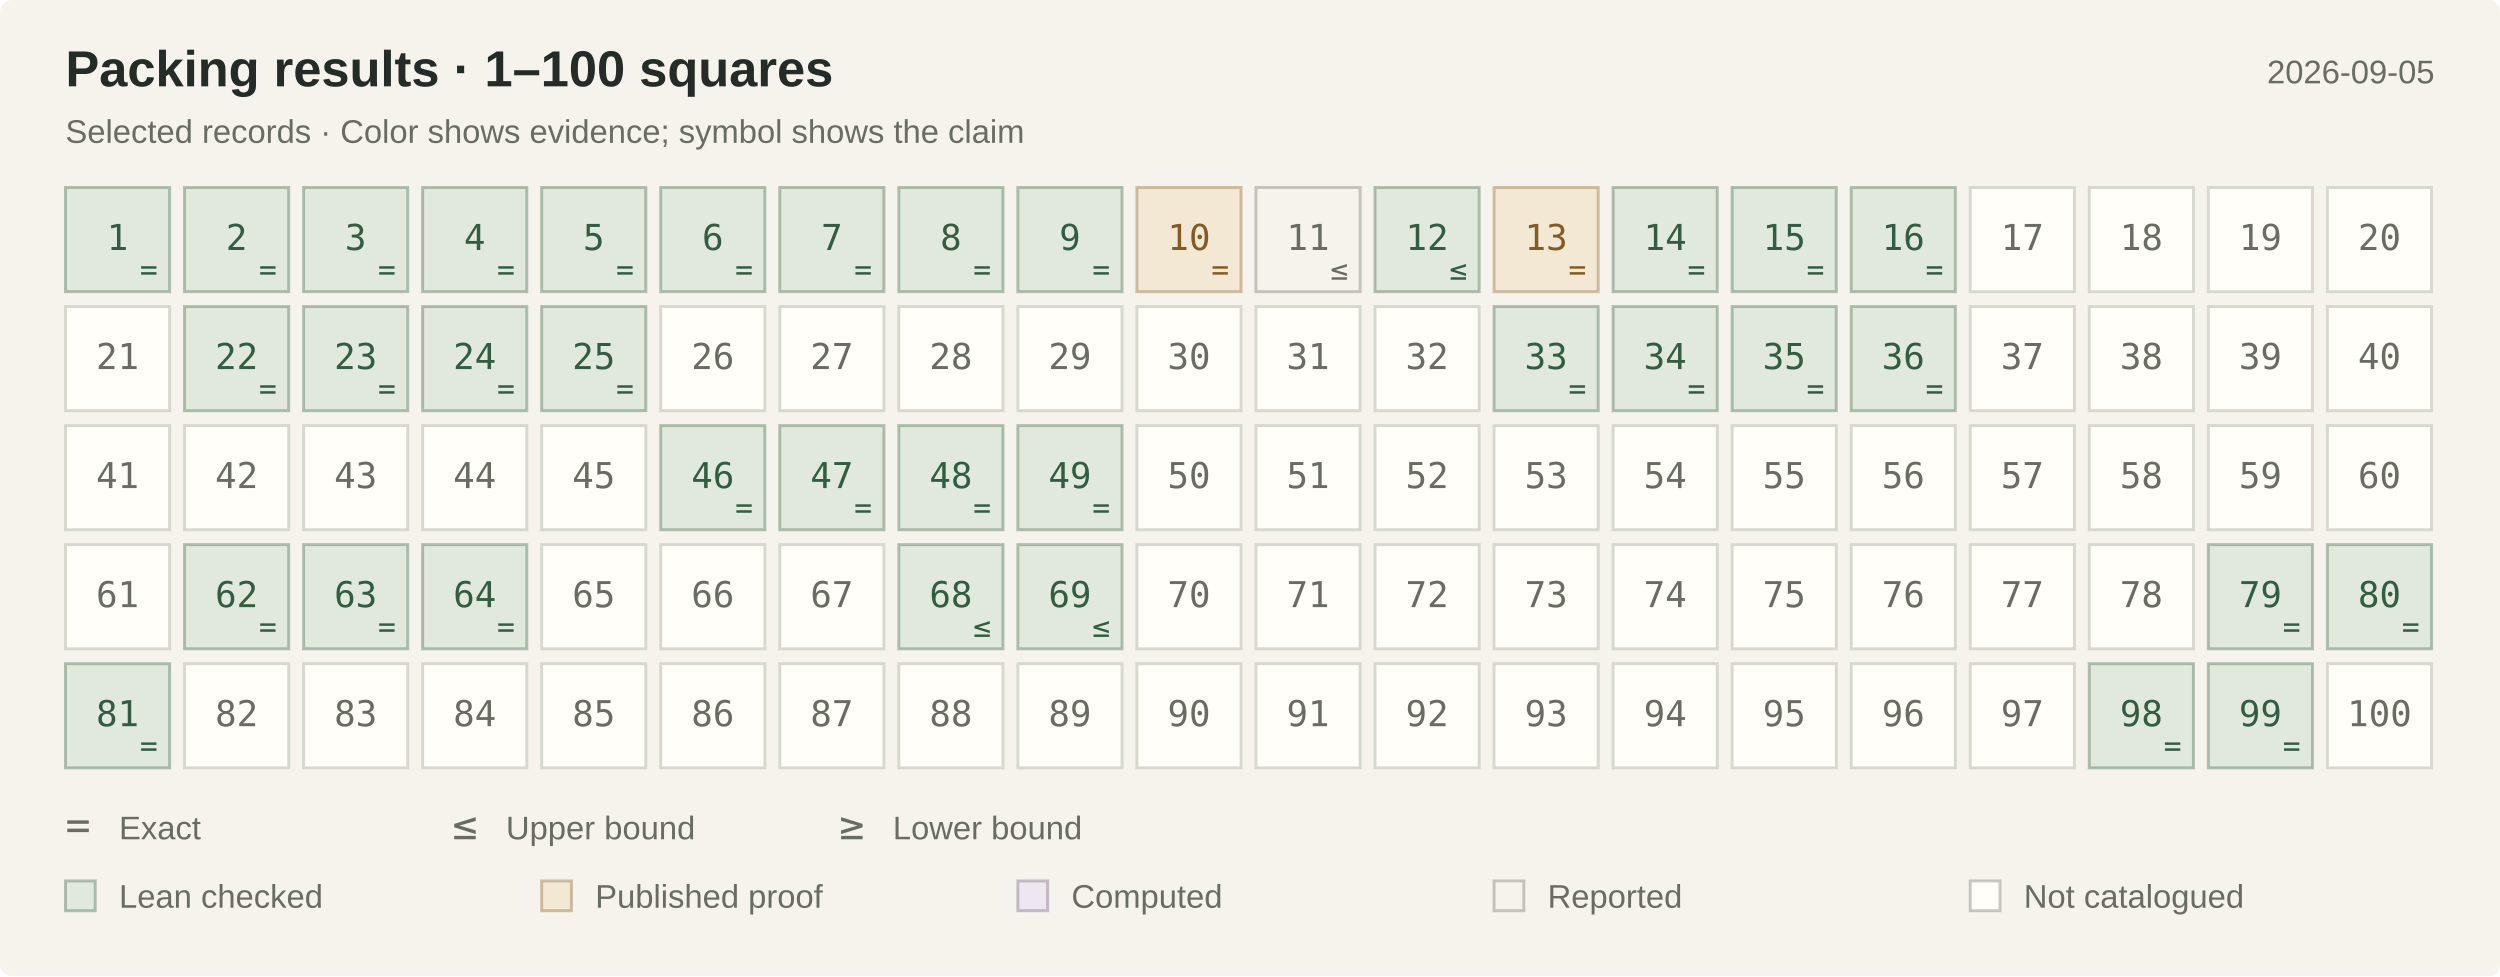
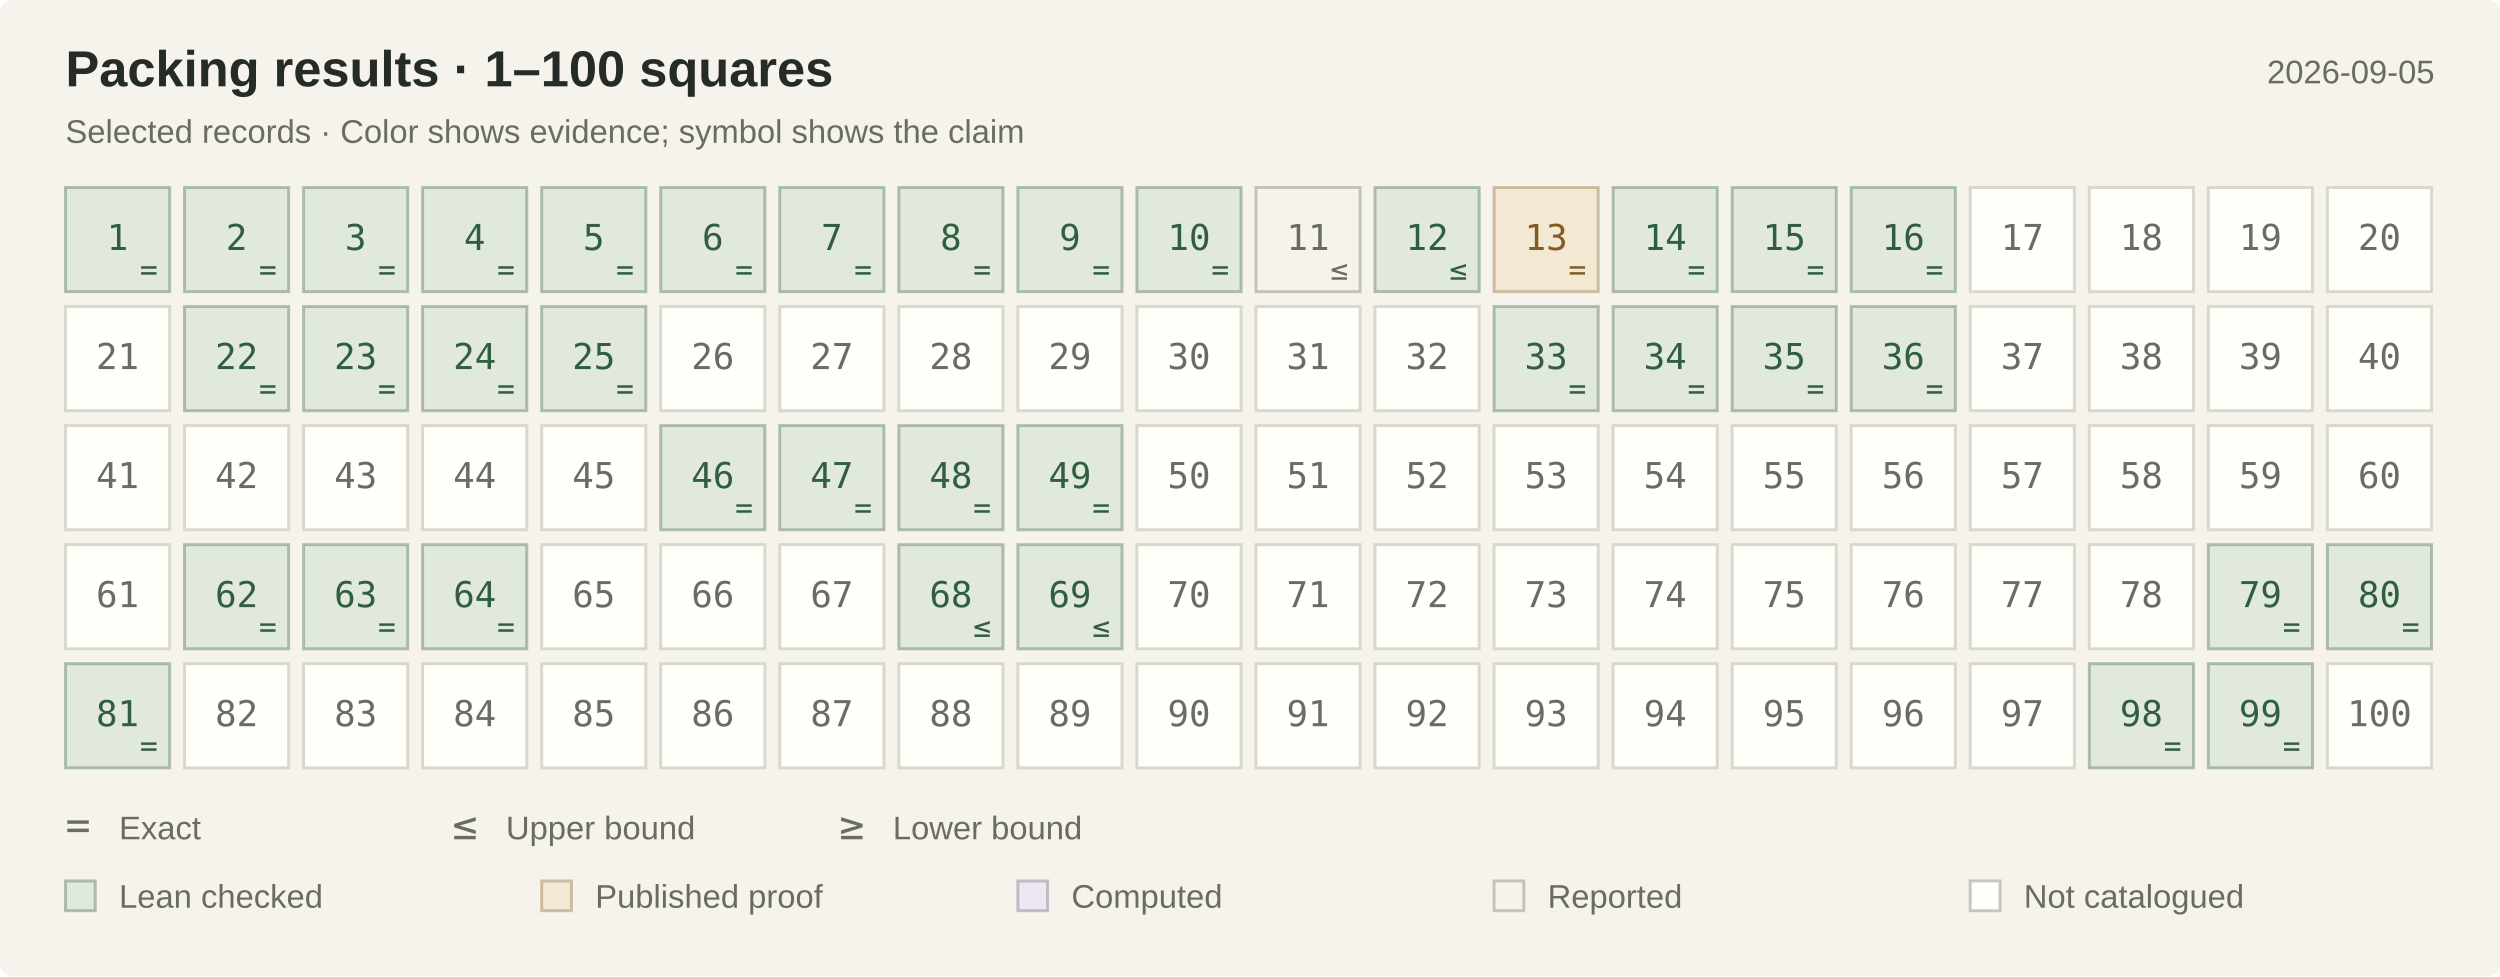
<svg xmlns="http://www.w3.org/2000/svg" viewBox="0 0 840 328" width="840" height="328" role="img" aria-labelledby="coverage-title coverage-description">
  <rect width="840" height="328" rx="4" fill="#f5f3ec" />
  <g font-family="Arial, sans-serif" fill="#686c62">
    <text x="22" y="29" font-size="17" font-weight="600" fill="#252b27">Packing results · 1–100 squares</text>
    <text x="818" y="28" text-anchor="end" font-size="11">2026-09-05</text>
    <text x="22" y="48" font-size="11">Selected records · Color shows evidence; symbol shows the claim</text>
    <g data-n="1" transform="translate(22, 63)" font-family="Consolas, monospace">
      <rect width="35" height="35" fill="#e1e9dc" stroke="#315d40" stroke-opacity="0.35" />
      <text x="17.5" y="21" text-anchor="middle" font-size="12" fill="#315d40">1</text>
      <text x="31" y="31" text-anchor="end" font-size="10" fill="#315d40">=</text>
    </g>
    <g data-n="2" transform="translate(62, 63)" font-family="Consolas, monospace">
      <rect width="35" height="35" fill="#e1e9dc" stroke="#315d40" stroke-opacity="0.35" />
      <text x="17.5" y="21" text-anchor="middle" font-size="12" fill="#315d40">2</text>
      <text x="31" y="31" text-anchor="end" font-size="10" fill="#315d40">=</text>
    </g>
    <g data-n="3" transform="translate(102, 63)" font-family="Consolas, monospace">
      <rect width="35" height="35" fill="#e1e9dc" stroke="#315d40" stroke-opacity="0.35" />
      <text x="17.5" y="21" text-anchor="middle" font-size="12" fill="#315d40">3</text>
      <text x="31" y="31" text-anchor="end" font-size="10" fill="#315d40">=</text>
    </g>
    <g data-n="4" transform="translate(142, 63)" font-family="Consolas, monospace">
      <rect width="35" height="35" fill="#e1e9dc" stroke="#315d40" stroke-opacity="0.35" />
      <text x="17.5" y="21" text-anchor="middle" font-size="12" fill="#315d40">4</text>
      <text x="31" y="31" text-anchor="end" font-size="10" fill="#315d40">=</text>
    </g>
    <g data-n="5" transform="translate(182, 63)" font-family="Consolas, monospace">
      <rect width="35" height="35" fill="#e1e9dc" stroke="#315d40" stroke-opacity="0.35" />
      <text x="17.5" y="21" text-anchor="middle" font-size="12" fill="#315d40">5</text>
      <text x="31" y="31" text-anchor="end" font-size="10" fill="#315d40">=</text>
    </g>
    <g data-n="6" transform="translate(222, 63)" font-family="Consolas, monospace">
      <rect width="35" height="35" fill="#e1e9dc" stroke="#315d40" stroke-opacity="0.35" />
      <text x="17.5" y="21" text-anchor="middle" font-size="12" fill="#315d40">6</text>
      <text x="31" y="31" text-anchor="end" font-size="10" fill="#315d40">=</text>
    </g>
    <g data-n="7" transform="translate(262, 63)" font-family="Consolas, monospace">
      <rect width="35" height="35" fill="#e1e9dc" stroke="#315d40" stroke-opacity="0.35" />
      <text x="17.5" y="21" text-anchor="middle" font-size="12" fill="#315d40">7</text>
      <text x="31" y="31" text-anchor="end" font-size="10" fill="#315d40">=</text>
    </g>
    <g data-n="8" transform="translate(302, 63)" font-family="Consolas, monospace">
      <rect width="35" height="35" fill="#e1e9dc" stroke="#315d40" stroke-opacity="0.35" />
      <text x="17.5" y="21" text-anchor="middle" font-size="12" fill="#315d40">8</text>
      <text x="31" y="31" text-anchor="end" font-size="10" fill="#315d40">=</text>
    </g>
    <g data-n="9" transform="translate(342, 63)" font-family="Consolas, monospace">
      <rect width="35" height="35" fill="#e1e9dc" stroke="#315d40" stroke-opacity="0.35" />
      <text x="17.5" y="21" text-anchor="middle" font-size="12" fill="#315d40">9</text>
      <text x="31" y="31" text-anchor="end" font-size="10" fill="#315d40">=</text>
    </g>
    <g data-n="10" transform="translate(382, 63)" font-family="Consolas, monospace">
-       <rect width="35" height="35" fill="#f3e8d4" stroke="#835c23" stroke-opacity="0.35" />
-       <text x="17.5" y="21" text-anchor="middle" font-size="12" fill="#835c23">10</text>
-       <text x="31" y="31" text-anchor="end" font-size="10" fill="#835c23">=</text>
+       <rect width="35" height="35" fill="#e1e9dc" stroke="#315d40" stroke-opacity="0.35" />
+       <text x="17.5" y="21" text-anchor="middle" font-size="12" fill="#315d40">10</text>
+       <text x="31" y="31" text-anchor="end" font-size="10" fill="#315d40">=</text>
    </g>
    <g data-n="11" transform="translate(422, 63)" font-family="Consolas, monospace">
      <rect width="35" height="35" fill="#f5f3ec" stroke="#686c62" stroke-opacity="0.35" />
      <text x="17.5" y="21" text-anchor="middle" font-size="12" fill="#686c62">11</text>
      <text x="31" y="31" text-anchor="end" font-size="10" fill="#686c62">≤</text>
    </g>
    <g data-n="12" transform="translate(462, 63)" font-family="Consolas, monospace">
      <rect width="35" height="35" fill="#e1e9dc" stroke="#315d40" stroke-opacity="0.35" />
      <text x="17.5" y="21" text-anchor="middle" font-size="12" fill="#315d40">12</text>
      <text x="31" y="31" text-anchor="end" font-size="10" fill="#315d40">≤</text>
    </g>
    <g data-n="13" transform="translate(502, 63)" font-family="Consolas, monospace">
      <rect width="35" height="35" fill="#f3e8d4" stroke="#835c23" stroke-opacity="0.35" />
      <text x="17.5" y="21" text-anchor="middle" font-size="12" fill="#835c23">13</text>
      <text x="31" y="31" text-anchor="end" font-size="10" fill="#835c23">=</text>
    </g>
    <g data-n="14" transform="translate(542, 63)" font-family="Consolas, monospace">
      <rect width="35" height="35" fill="#e1e9dc" stroke="#315d40" stroke-opacity="0.35" />
      <text x="17.5" y="21" text-anchor="middle" font-size="12" fill="#315d40">14</text>
      <text x="31" y="31" text-anchor="end" font-size="10" fill="#315d40">=</text>
    </g>
    <g data-n="15" transform="translate(582, 63)" font-family="Consolas, monospace">
      <rect width="35" height="35" fill="#e1e9dc" stroke="#315d40" stroke-opacity="0.35" />
      <text x="17.5" y="21" text-anchor="middle" font-size="12" fill="#315d40">15</text>
      <text x="31" y="31" text-anchor="end" font-size="10" fill="#315d40">=</text>
    </g>
    <g data-n="16" transform="translate(622, 63)" font-family="Consolas, monospace">
      <rect width="35" height="35" fill="#e1e9dc" stroke="#315d40" stroke-opacity="0.35" />
      <text x="17.5" y="21" text-anchor="middle" font-size="12" fill="#315d40">16</text>
      <text x="31" y="31" text-anchor="end" font-size="10" fill="#315d40">=</text>
    </g>
    <g data-n="17" transform="translate(662, 63)" font-family="Consolas, monospace">
      <rect width="35" height="35" fill="#fffef9" stroke="#d8d9ce" stroke-opacity="1" />
      <text x="17.5" y="21" text-anchor="middle" font-size="12" fill="#686c62">17</text>
    </g>
    <g data-n="18" transform="translate(702, 63)" font-family="Consolas, monospace">
      <rect width="35" height="35" fill="#fffef9" stroke="#d8d9ce" stroke-opacity="1" />
      <text x="17.5" y="21" text-anchor="middle" font-size="12" fill="#686c62">18</text>
    </g>
    <g data-n="19" transform="translate(742, 63)" font-family="Consolas, monospace">
      <rect width="35" height="35" fill="#fffef9" stroke="#d8d9ce" stroke-opacity="1" />
      <text x="17.5" y="21" text-anchor="middle" font-size="12" fill="#686c62">19</text>
    </g>
    <g data-n="20" transform="translate(782, 63)" font-family="Consolas, monospace">
      <rect width="35" height="35" fill="#fffef9" stroke="#d8d9ce" stroke-opacity="1" />
      <text x="17.5" y="21" text-anchor="middle" font-size="12" fill="#686c62">20</text>
    </g>
    <g data-n="21" transform="translate(22, 103)" font-family="Consolas, monospace">
      <rect width="35" height="35" fill="#fffef9" stroke="#d8d9ce" stroke-opacity="1" />
      <text x="17.5" y="21" text-anchor="middle" font-size="12" fill="#686c62">21</text>
    </g>
    <g data-n="22" transform="translate(62, 103)" font-family="Consolas, monospace">
      <rect width="35" height="35" fill="#e1e9dc" stroke="#315d40" stroke-opacity="0.35" />
      <text x="17.5" y="21" text-anchor="middle" font-size="12" fill="#315d40">22</text>
      <text x="31" y="31" text-anchor="end" font-size="10" fill="#315d40">=</text>
    </g>
    <g data-n="23" transform="translate(102, 103)" font-family="Consolas, monospace">
      <rect width="35" height="35" fill="#e1e9dc" stroke="#315d40" stroke-opacity="0.35" />
      <text x="17.5" y="21" text-anchor="middle" font-size="12" fill="#315d40">23</text>
      <text x="31" y="31" text-anchor="end" font-size="10" fill="#315d40">=</text>
    </g>
    <g data-n="24" transform="translate(142, 103)" font-family="Consolas, monospace">
      <rect width="35" height="35" fill="#e1e9dc" stroke="#315d40" stroke-opacity="0.35" />
      <text x="17.5" y="21" text-anchor="middle" font-size="12" fill="#315d40">24</text>
      <text x="31" y="31" text-anchor="end" font-size="10" fill="#315d40">=</text>
    </g>
    <g data-n="25" transform="translate(182, 103)" font-family="Consolas, monospace">
      <rect width="35" height="35" fill="#e1e9dc" stroke="#315d40" stroke-opacity="0.35" />
      <text x="17.5" y="21" text-anchor="middle" font-size="12" fill="#315d40">25</text>
      <text x="31" y="31" text-anchor="end" font-size="10" fill="#315d40">=</text>
    </g>
    <g data-n="26" transform="translate(222, 103)" font-family="Consolas, monospace">
      <rect width="35" height="35" fill="#fffef9" stroke="#d8d9ce" stroke-opacity="1" />
      <text x="17.5" y="21" text-anchor="middle" font-size="12" fill="#686c62">26</text>
    </g>
    <g data-n="27" transform="translate(262, 103)" font-family="Consolas, monospace">
      <rect width="35" height="35" fill="#fffef9" stroke="#d8d9ce" stroke-opacity="1" />
      <text x="17.5" y="21" text-anchor="middle" font-size="12" fill="#686c62">27</text>
    </g>
    <g data-n="28" transform="translate(302, 103)" font-family="Consolas, monospace">
      <rect width="35" height="35" fill="#fffef9" stroke="#d8d9ce" stroke-opacity="1" />
      <text x="17.5" y="21" text-anchor="middle" font-size="12" fill="#686c62">28</text>
    </g>
    <g data-n="29" transform="translate(342, 103)" font-family="Consolas, monospace">
      <rect width="35" height="35" fill="#fffef9" stroke="#d8d9ce" stroke-opacity="1" />
      <text x="17.5" y="21" text-anchor="middle" font-size="12" fill="#686c62">29</text>
    </g>
    <g data-n="30" transform="translate(382, 103)" font-family="Consolas, monospace">
      <rect width="35" height="35" fill="#fffef9" stroke="#d8d9ce" stroke-opacity="1" />
      <text x="17.5" y="21" text-anchor="middle" font-size="12" fill="#686c62">30</text>
    </g>
    <g data-n="31" transform="translate(422, 103)" font-family="Consolas, monospace">
      <rect width="35" height="35" fill="#fffef9" stroke="#d8d9ce" stroke-opacity="1" />
      <text x="17.5" y="21" text-anchor="middle" font-size="12" fill="#686c62">31</text>
    </g>
    <g data-n="32" transform="translate(462, 103)" font-family="Consolas, monospace">
      <rect width="35" height="35" fill="#fffef9" stroke="#d8d9ce" stroke-opacity="1" />
      <text x="17.5" y="21" text-anchor="middle" font-size="12" fill="#686c62">32</text>
    </g>
    <g data-n="33" transform="translate(502, 103)" font-family="Consolas, monospace">
      <rect width="35" height="35" fill="#e1e9dc" stroke="#315d40" stroke-opacity="0.35" />
      <text x="17.5" y="21" text-anchor="middle" font-size="12" fill="#315d40">33</text>
      <text x="31" y="31" text-anchor="end" font-size="10" fill="#315d40">=</text>
    </g>
    <g data-n="34" transform="translate(542, 103)" font-family="Consolas, monospace">
      <rect width="35" height="35" fill="#e1e9dc" stroke="#315d40" stroke-opacity="0.35" />
      <text x="17.5" y="21" text-anchor="middle" font-size="12" fill="#315d40">34</text>
      <text x="31" y="31" text-anchor="end" font-size="10" fill="#315d40">=</text>
    </g>
    <g data-n="35" transform="translate(582, 103)" font-family="Consolas, monospace">
      <rect width="35" height="35" fill="#e1e9dc" stroke="#315d40" stroke-opacity="0.35" />
      <text x="17.5" y="21" text-anchor="middle" font-size="12" fill="#315d40">35</text>
      <text x="31" y="31" text-anchor="end" font-size="10" fill="#315d40">=</text>
    </g>
    <g data-n="36" transform="translate(622, 103)" font-family="Consolas, monospace">
      <rect width="35" height="35" fill="#e1e9dc" stroke="#315d40" stroke-opacity="0.35" />
      <text x="17.5" y="21" text-anchor="middle" font-size="12" fill="#315d40">36</text>
      <text x="31" y="31" text-anchor="end" font-size="10" fill="#315d40">=</text>
    </g>
    <g data-n="37" transform="translate(662, 103)" font-family="Consolas, monospace">
      <rect width="35" height="35" fill="#fffef9" stroke="#d8d9ce" stroke-opacity="1" />
      <text x="17.5" y="21" text-anchor="middle" font-size="12" fill="#686c62">37</text>
    </g>
    <g data-n="38" transform="translate(702, 103)" font-family="Consolas, monospace">
      <rect width="35" height="35" fill="#fffef9" stroke="#d8d9ce" stroke-opacity="1" />
      <text x="17.5" y="21" text-anchor="middle" font-size="12" fill="#686c62">38</text>
    </g>
    <g data-n="39" transform="translate(742, 103)" font-family="Consolas, monospace">
      <rect width="35" height="35" fill="#fffef9" stroke="#d8d9ce" stroke-opacity="1" />
      <text x="17.5" y="21" text-anchor="middle" font-size="12" fill="#686c62">39</text>
    </g>
    <g data-n="40" transform="translate(782, 103)" font-family="Consolas, monospace">
      <rect width="35" height="35" fill="#fffef9" stroke="#d8d9ce" stroke-opacity="1" />
      <text x="17.5" y="21" text-anchor="middle" font-size="12" fill="#686c62">40</text>
    </g>
    <g data-n="41" transform="translate(22, 143)" font-family="Consolas, monospace">
      <rect width="35" height="35" fill="#fffef9" stroke="#d8d9ce" stroke-opacity="1" />
      <text x="17.5" y="21" text-anchor="middle" font-size="12" fill="#686c62">41</text>
    </g>
    <g data-n="42" transform="translate(62, 143)" font-family="Consolas, monospace">
      <rect width="35" height="35" fill="#fffef9" stroke="#d8d9ce" stroke-opacity="1" />
      <text x="17.5" y="21" text-anchor="middle" font-size="12" fill="#686c62">42</text>
    </g>
    <g data-n="43" transform="translate(102, 143)" font-family="Consolas, monospace">
      <rect width="35" height="35" fill="#fffef9" stroke="#d8d9ce" stroke-opacity="1" />
      <text x="17.5" y="21" text-anchor="middle" font-size="12" fill="#686c62">43</text>
    </g>
    <g data-n="44" transform="translate(142, 143)" font-family="Consolas, monospace">
      <rect width="35" height="35" fill="#fffef9" stroke="#d8d9ce" stroke-opacity="1" />
      <text x="17.5" y="21" text-anchor="middle" font-size="12" fill="#686c62">44</text>
    </g>
    <g data-n="45" transform="translate(182, 143)" font-family="Consolas, monospace">
      <rect width="35" height="35" fill="#fffef9" stroke="#d8d9ce" stroke-opacity="1" />
      <text x="17.5" y="21" text-anchor="middle" font-size="12" fill="#686c62">45</text>
    </g>
    <g data-n="46" transform="translate(222, 143)" font-family="Consolas, monospace">
      <rect width="35" height="35" fill="#e1e9dc" stroke="#315d40" stroke-opacity="0.35" />
      <text x="17.5" y="21" text-anchor="middle" font-size="12" fill="#315d40">46</text>
      <text x="31" y="31" text-anchor="end" font-size="10" fill="#315d40">=</text>
    </g>
    <g data-n="47" transform="translate(262, 143)" font-family="Consolas, monospace">
      <rect width="35" height="35" fill="#e1e9dc" stroke="#315d40" stroke-opacity="0.35" />
      <text x="17.5" y="21" text-anchor="middle" font-size="12" fill="#315d40">47</text>
      <text x="31" y="31" text-anchor="end" font-size="10" fill="#315d40">=</text>
    </g>
    <g data-n="48" transform="translate(302, 143)" font-family="Consolas, monospace">
      <rect width="35" height="35" fill="#e1e9dc" stroke="#315d40" stroke-opacity="0.35" />
      <text x="17.5" y="21" text-anchor="middle" font-size="12" fill="#315d40">48</text>
      <text x="31" y="31" text-anchor="end" font-size="10" fill="#315d40">=</text>
    </g>
    <g data-n="49" transform="translate(342, 143)" font-family="Consolas, monospace">
      <rect width="35" height="35" fill="#e1e9dc" stroke="#315d40" stroke-opacity="0.35" />
      <text x="17.5" y="21" text-anchor="middle" font-size="12" fill="#315d40">49</text>
      <text x="31" y="31" text-anchor="end" font-size="10" fill="#315d40">=</text>
    </g>
    <g data-n="50" transform="translate(382, 143)" font-family="Consolas, monospace">
      <rect width="35" height="35" fill="#fffef9" stroke="#d8d9ce" stroke-opacity="1" />
      <text x="17.5" y="21" text-anchor="middle" font-size="12" fill="#686c62">50</text>
    </g>
    <g data-n="51" transform="translate(422, 143)" font-family="Consolas, monospace">
      <rect width="35" height="35" fill="#fffef9" stroke="#d8d9ce" stroke-opacity="1" />
      <text x="17.5" y="21" text-anchor="middle" font-size="12" fill="#686c62">51</text>
    </g>
    <g data-n="52" transform="translate(462, 143)" font-family="Consolas, monospace">
      <rect width="35" height="35" fill="#fffef9" stroke="#d8d9ce" stroke-opacity="1" />
      <text x="17.5" y="21" text-anchor="middle" font-size="12" fill="#686c62">52</text>
    </g>
    <g data-n="53" transform="translate(502, 143)" font-family="Consolas, monospace">
      <rect width="35" height="35" fill="#fffef9" stroke="#d8d9ce" stroke-opacity="1" />
      <text x="17.5" y="21" text-anchor="middle" font-size="12" fill="#686c62">53</text>
    </g>
    <g data-n="54" transform="translate(542, 143)" font-family="Consolas, monospace">
      <rect width="35" height="35" fill="#fffef9" stroke="#d8d9ce" stroke-opacity="1" />
      <text x="17.5" y="21" text-anchor="middle" font-size="12" fill="#686c62">54</text>
    </g>
    <g data-n="55" transform="translate(582, 143)" font-family="Consolas, monospace">
      <rect width="35" height="35" fill="#fffef9" stroke="#d8d9ce" stroke-opacity="1" />
      <text x="17.5" y="21" text-anchor="middle" font-size="12" fill="#686c62">55</text>
    </g>
    <g data-n="56" transform="translate(622, 143)" font-family="Consolas, monospace">
      <rect width="35" height="35" fill="#fffef9" stroke="#d8d9ce" stroke-opacity="1" />
      <text x="17.5" y="21" text-anchor="middle" font-size="12" fill="#686c62">56</text>
    </g>
    <g data-n="57" transform="translate(662, 143)" font-family="Consolas, monospace">
      <rect width="35" height="35" fill="#fffef9" stroke="#d8d9ce" stroke-opacity="1" />
      <text x="17.5" y="21" text-anchor="middle" font-size="12" fill="#686c62">57</text>
    </g>
    <g data-n="58" transform="translate(702, 143)" font-family="Consolas, monospace">
      <rect width="35" height="35" fill="#fffef9" stroke="#d8d9ce" stroke-opacity="1" />
      <text x="17.5" y="21" text-anchor="middle" font-size="12" fill="#686c62">58</text>
    </g>
    <g data-n="59" transform="translate(742, 143)" font-family="Consolas, monospace">
      <rect width="35" height="35" fill="#fffef9" stroke="#d8d9ce" stroke-opacity="1" />
      <text x="17.5" y="21" text-anchor="middle" font-size="12" fill="#686c62">59</text>
    </g>
    <g data-n="60" transform="translate(782, 143)" font-family="Consolas, monospace">
      <rect width="35" height="35" fill="#fffef9" stroke="#d8d9ce" stroke-opacity="1" />
      <text x="17.5" y="21" text-anchor="middle" font-size="12" fill="#686c62">60</text>
    </g>
    <g data-n="61" transform="translate(22, 183)" font-family="Consolas, monospace">
      <rect width="35" height="35" fill="#fffef9" stroke="#d8d9ce" stroke-opacity="1" />
      <text x="17.5" y="21" text-anchor="middle" font-size="12" fill="#686c62">61</text>
    </g>
    <g data-n="62" transform="translate(62, 183)" font-family="Consolas, monospace">
      <rect width="35" height="35" fill="#e1e9dc" stroke="#315d40" stroke-opacity="0.35" />
      <text x="17.5" y="21" text-anchor="middle" font-size="12" fill="#315d40">62</text>
      <text x="31" y="31" text-anchor="end" font-size="10" fill="#315d40">=</text>
    </g>
    <g data-n="63" transform="translate(102, 183)" font-family="Consolas, monospace">
      <rect width="35" height="35" fill="#e1e9dc" stroke="#315d40" stroke-opacity="0.35" />
      <text x="17.5" y="21" text-anchor="middle" font-size="12" fill="#315d40">63</text>
      <text x="31" y="31" text-anchor="end" font-size="10" fill="#315d40">=</text>
    </g>
    <g data-n="64" transform="translate(142, 183)" font-family="Consolas, monospace">
      <rect width="35" height="35" fill="#e1e9dc" stroke="#315d40" stroke-opacity="0.35" />
      <text x="17.5" y="21" text-anchor="middle" font-size="12" fill="#315d40">64</text>
      <text x="31" y="31" text-anchor="end" font-size="10" fill="#315d40">=</text>
    </g>
    <g data-n="65" transform="translate(182, 183)" font-family="Consolas, monospace">
      <rect width="35" height="35" fill="#fffef9" stroke="#d8d9ce" stroke-opacity="1" />
      <text x="17.5" y="21" text-anchor="middle" font-size="12" fill="#686c62">65</text>
    </g>
    <g data-n="66" transform="translate(222, 183)" font-family="Consolas, monospace">
      <rect width="35" height="35" fill="#fffef9" stroke="#d8d9ce" stroke-opacity="1" />
      <text x="17.5" y="21" text-anchor="middle" font-size="12" fill="#686c62">66</text>
    </g>
    <g data-n="67" transform="translate(262, 183)" font-family="Consolas, monospace">
      <rect width="35" height="35" fill="#fffef9" stroke="#d8d9ce" stroke-opacity="1" />
      <text x="17.5" y="21" text-anchor="middle" font-size="12" fill="#686c62">67</text>
    </g>
    <g data-n="68" transform="translate(302, 183)" font-family="Consolas, monospace">
      <rect width="35" height="35" fill="#e1e9dc" stroke="#315d40" stroke-opacity="0.35" />
      <text x="17.5" y="21" text-anchor="middle" font-size="12" fill="#315d40">68</text>
      <text x="31" y="31" text-anchor="end" font-size="10" fill="#315d40">≤</text>
    </g>
    <g data-n="69" transform="translate(342, 183)" font-family="Consolas, monospace">
      <rect width="35" height="35" fill="#e1e9dc" stroke="#315d40" stroke-opacity="0.35" />
      <text x="17.5" y="21" text-anchor="middle" font-size="12" fill="#315d40">69</text>
      <text x="31" y="31" text-anchor="end" font-size="10" fill="#315d40">≤</text>
    </g>
    <g data-n="70" transform="translate(382, 183)" font-family="Consolas, monospace">
      <rect width="35" height="35" fill="#fffef9" stroke="#d8d9ce" stroke-opacity="1" />
      <text x="17.5" y="21" text-anchor="middle" font-size="12" fill="#686c62">70</text>
    </g>
    <g data-n="71" transform="translate(422, 183)" font-family="Consolas, monospace">
      <rect width="35" height="35" fill="#fffef9" stroke="#d8d9ce" stroke-opacity="1" />
      <text x="17.5" y="21" text-anchor="middle" font-size="12" fill="#686c62">71</text>
    </g>
    <g data-n="72" transform="translate(462, 183)" font-family="Consolas, monospace">
      <rect width="35" height="35" fill="#fffef9" stroke="#d8d9ce" stroke-opacity="1" />
      <text x="17.5" y="21" text-anchor="middle" font-size="12" fill="#686c62">72</text>
    </g>
    <g data-n="73" transform="translate(502, 183)" font-family="Consolas, monospace">
      <rect width="35" height="35" fill="#fffef9" stroke="#d8d9ce" stroke-opacity="1" />
      <text x="17.5" y="21" text-anchor="middle" font-size="12" fill="#686c62">73</text>
    </g>
    <g data-n="74" transform="translate(542, 183)" font-family="Consolas, monospace">
      <rect width="35" height="35" fill="#fffef9" stroke="#d8d9ce" stroke-opacity="1" />
      <text x="17.5" y="21" text-anchor="middle" font-size="12" fill="#686c62">74</text>
    </g>
    <g data-n="75" transform="translate(582, 183)" font-family="Consolas, monospace">
      <rect width="35" height="35" fill="#fffef9" stroke="#d8d9ce" stroke-opacity="1" />
      <text x="17.5" y="21" text-anchor="middle" font-size="12" fill="#686c62">75</text>
    </g>
    <g data-n="76" transform="translate(622, 183)" font-family="Consolas, monospace">
      <rect width="35" height="35" fill="#fffef9" stroke="#d8d9ce" stroke-opacity="1" />
      <text x="17.5" y="21" text-anchor="middle" font-size="12" fill="#686c62">76</text>
    </g>
    <g data-n="77" transform="translate(662, 183)" font-family="Consolas, monospace">
      <rect width="35" height="35" fill="#fffef9" stroke="#d8d9ce" stroke-opacity="1" />
      <text x="17.5" y="21" text-anchor="middle" font-size="12" fill="#686c62">77</text>
    </g>
    <g data-n="78" transform="translate(702, 183)" font-family="Consolas, monospace">
      <rect width="35" height="35" fill="#fffef9" stroke="#d8d9ce" stroke-opacity="1" />
      <text x="17.5" y="21" text-anchor="middle" font-size="12" fill="#686c62">78</text>
    </g>
    <g data-n="79" transform="translate(742, 183)" font-family="Consolas, monospace">
      <rect width="35" height="35" fill="#e1e9dc" stroke="#315d40" stroke-opacity="0.35" />
      <text x="17.5" y="21" text-anchor="middle" font-size="12" fill="#315d40">79</text>
      <text x="31" y="31" text-anchor="end" font-size="10" fill="#315d40">=</text>
    </g>
    <g data-n="80" transform="translate(782, 183)" font-family="Consolas, monospace">
      <rect width="35" height="35" fill="#e1e9dc" stroke="#315d40" stroke-opacity="0.35" />
      <text x="17.5" y="21" text-anchor="middle" font-size="12" fill="#315d40">80</text>
      <text x="31" y="31" text-anchor="end" font-size="10" fill="#315d40">=</text>
    </g>
    <g data-n="81" transform="translate(22, 223)" font-family="Consolas, monospace">
      <rect width="35" height="35" fill="#e1e9dc" stroke="#315d40" stroke-opacity="0.35" />
      <text x="17.5" y="21" text-anchor="middle" font-size="12" fill="#315d40">81</text>
      <text x="31" y="31" text-anchor="end" font-size="10" fill="#315d40">=</text>
    </g>
    <g data-n="82" transform="translate(62, 223)" font-family="Consolas, monospace">
      <rect width="35" height="35" fill="#fffef9" stroke="#d8d9ce" stroke-opacity="1" />
      <text x="17.5" y="21" text-anchor="middle" font-size="12" fill="#686c62">82</text>
    </g>
    <g data-n="83" transform="translate(102, 223)" font-family="Consolas, monospace">
      <rect width="35" height="35" fill="#fffef9" stroke="#d8d9ce" stroke-opacity="1" />
      <text x="17.5" y="21" text-anchor="middle" font-size="12" fill="#686c62">83</text>
    </g>
    <g data-n="84" transform="translate(142, 223)" font-family="Consolas, monospace">
      <rect width="35" height="35" fill="#fffef9" stroke="#d8d9ce" stroke-opacity="1" />
      <text x="17.5" y="21" text-anchor="middle" font-size="12" fill="#686c62">84</text>
    </g>
    <g data-n="85" transform="translate(182, 223)" font-family="Consolas, monospace">
      <rect width="35" height="35" fill="#fffef9" stroke="#d8d9ce" stroke-opacity="1" />
      <text x="17.5" y="21" text-anchor="middle" font-size="12" fill="#686c62">85</text>
    </g>
    <g data-n="86" transform="translate(222, 223)" font-family="Consolas, monospace">
      <rect width="35" height="35" fill="#fffef9" stroke="#d8d9ce" stroke-opacity="1" />
      <text x="17.5" y="21" text-anchor="middle" font-size="12" fill="#686c62">86</text>
    </g>
    <g data-n="87" transform="translate(262, 223)" font-family="Consolas, monospace">
      <rect width="35" height="35" fill="#fffef9" stroke="#d8d9ce" stroke-opacity="1" />
      <text x="17.5" y="21" text-anchor="middle" font-size="12" fill="#686c62">87</text>
    </g>
    <g data-n="88" transform="translate(302, 223)" font-family="Consolas, monospace">
      <rect width="35" height="35" fill="#fffef9" stroke="#d8d9ce" stroke-opacity="1" />
      <text x="17.5" y="21" text-anchor="middle" font-size="12" fill="#686c62">88</text>
    </g>
    <g data-n="89" transform="translate(342, 223)" font-family="Consolas, monospace">
      <rect width="35" height="35" fill="#fffef9" stroke="#d8d9ce" stroke-opacity="1" />
      <text x="17.5" y="21" text-anchor="middle" font-size="12" fill="#686c62">89</text>
    </g>
    <g data-n="90" transform="translate(382, 223)" font-family="Consolas, monospace">
      <rect width="35" height="35" fill="#fffef9" stroke="#d8d9ce" stroke-opacity="1" />
      <text x="17.5" y="21" text-anchor="middle" font-size="12" fill="#686c62">90</text>
    </g>
    <g data-n="91" transform="translate(422, 223)" font-family="Consolas, monospace">
      <rect width="35" height="35" fill="#fffef9" stroke="#d8d9ce" stroke-opacity="1" />
      <text x="17.5" y="21" text-anchor="middle" font-size="12" fill="#686c62">91</text>
    </g>
    <g data-n="92" transform="translate(462, 223)" font-family="Consolas, monospace">
      <rect width="35" height="35" fill="#fffef9" stroke="#d8d9ce" stroke-opacity="1" />
      <text x="17.5" y="21" text-anchor="middle" font-size="12" fill="#686c62">92</text>
    </g>
    <g data-n="93" transform="translate(502, 223)" font-family="Consolas, monospace">
      <rect width="35" height="35" fill="#fffef9" stroke="#d8d9ce" stroke-opacity="1" />
      <text x="17.5" y="21" text-anchor="middle" font-size="12" fill="#686c62">93</text>
    </g>
    <g data-n="94" transform="translate(542, 223)" font-family="Consolas, monospace">
      <rect width="35" height="35" fill="#fffef9" stroke="#d8d9ce" stroke-opacity="1" />
      <text x="17.5" y="21" text-anchor="middle" font-size="12" fill="#686c62">94</text>
    </g>
    <g data-n="95" transform="translate(582, 223)" font-family="Consolas, monospace">
      <rect width="35" height="35" fill="#fffef9" stroke="#d8d9ce" stroke-opacity="1" />
      <text x="17.5" y="21" text-anchor="middle" font-size="12" fill="#686c62">95</text>
    </g>
    <g data-n="96" transform="translate(622, 223)" font-family="Consolas, monospace">
      <rect width="35" height="35" fill="#fffef9" stroke="#d8d9ce" stroke-opacity="1" />
      <text x="17.5" y="21" text-anchor="middle" font-size="12" fill="#686c62">96</text>
    </g>
    <g data-n="97" transform="translate(662, 223)" font-family="Consolas, monospace">
      <rect width="35" height="35" fill="#fffef9" stroke="#d8d9ce" stroke-opacity="1" />
      <text x="17.5" y="21" text-anchor="middle" font-size="12" fill="#686c62">97</text>
    </g>
    <g data-n="98" transform="translate(702, 223)" font-family="Consolas, monospace">
      <rect width="35" height="35" fill="#e1e9dc" stroke="#315d40" stroke-opacity="0.35" />
      <text x="17.5" y="21" text-anchor="middle" font-size="12" fill="#315d40">98</text>
      <text x="31" y="31" text-anchor="end" font-size="10" fill="#315d40">=</text>
    </g>
    <g data-n="99" transform="translate(742, 223)" font-family="Consolas, monospace">
      <rect width="35" height="35" fill="#e1e9dc" stroke="#315d40" stroke-opacity="0.35" />
      <text x="17.5" y="21" text-anchor="middle" font-size="12" fill="#315d40">99</text>
      <text x="31" y="31" text-anchor="end" font-size="10" fill="#315d40">=</text>
    </g>
    <g data-n="100" transform="translate(782, 223)" font-family="Consolas, monospace">
      <rect width="35" height="35" fill="#fffef9" stroke="#d8d9ce" stroke-opacity="1" />
      <text x="17.5" y="21" text-anchor="middle" font-size="12" fill="#686c62">100</text>
    </g>
    <g transform="translate(22, 282)">
      <text font-family="Consolas, monospace" font-size="14">=</text>
      <text x="18" font-size="11">Exact</text>
    </g>
    <g transform="translate(152, 282)">
      <text font-family="Consolas, monospace" font-size="14">≤</text>
      <text x="18" font-size="11">Upper bound</text>
    </g>
    <g transform="translate(282, 282)">
      <text font-family="Consolas, monospace" font-size="14">≥</text>
      <text x="18" font-size="11">Lower bound</text>
    </g>
    <g transform="translate(22, 305)">
      <rect y="-9" width="10" height="10" fill="#e1e9dc" stroke="#315d40" stroke-opacity="0.35" />
      <text x="18" font-size="11">Lean checked</text>
    </g>
    <g transform="translate(182, 305)">
      <rect y="-9" width="10" height="10" fill="#f3e8d4" stroke="#835c23" stroke-opacity="0.35" />
      <text x="18" font-size="11">Published proof</text>
    </g>
    <g transform="translate(342, 305)">
      <rect y="-9" width="10" height="10" fill="#eee6f1" stroke="#6e5879" stroke-opacity="0.35" />
      <text x="18" font-size="11">Computed</text>
    </g>
    <g transform="translate(502, 305)">
      <rect y="-9" width="10" height="10" fill="#f5f3ec" stroke="#686c62" stroke-opacity="0.35" />
      <text x="18" font-size="11">Reported</text>
    </g>
    <g transform="translate(662, 305)">
      <rect y="-9" width="10" height="10" fill="#fffef9" stroke="#686c62" stroke-opacity="0.35" />
      <text x="18" font-size="11">Not catalogued</text>
    </g>
  </g>
</svg>
